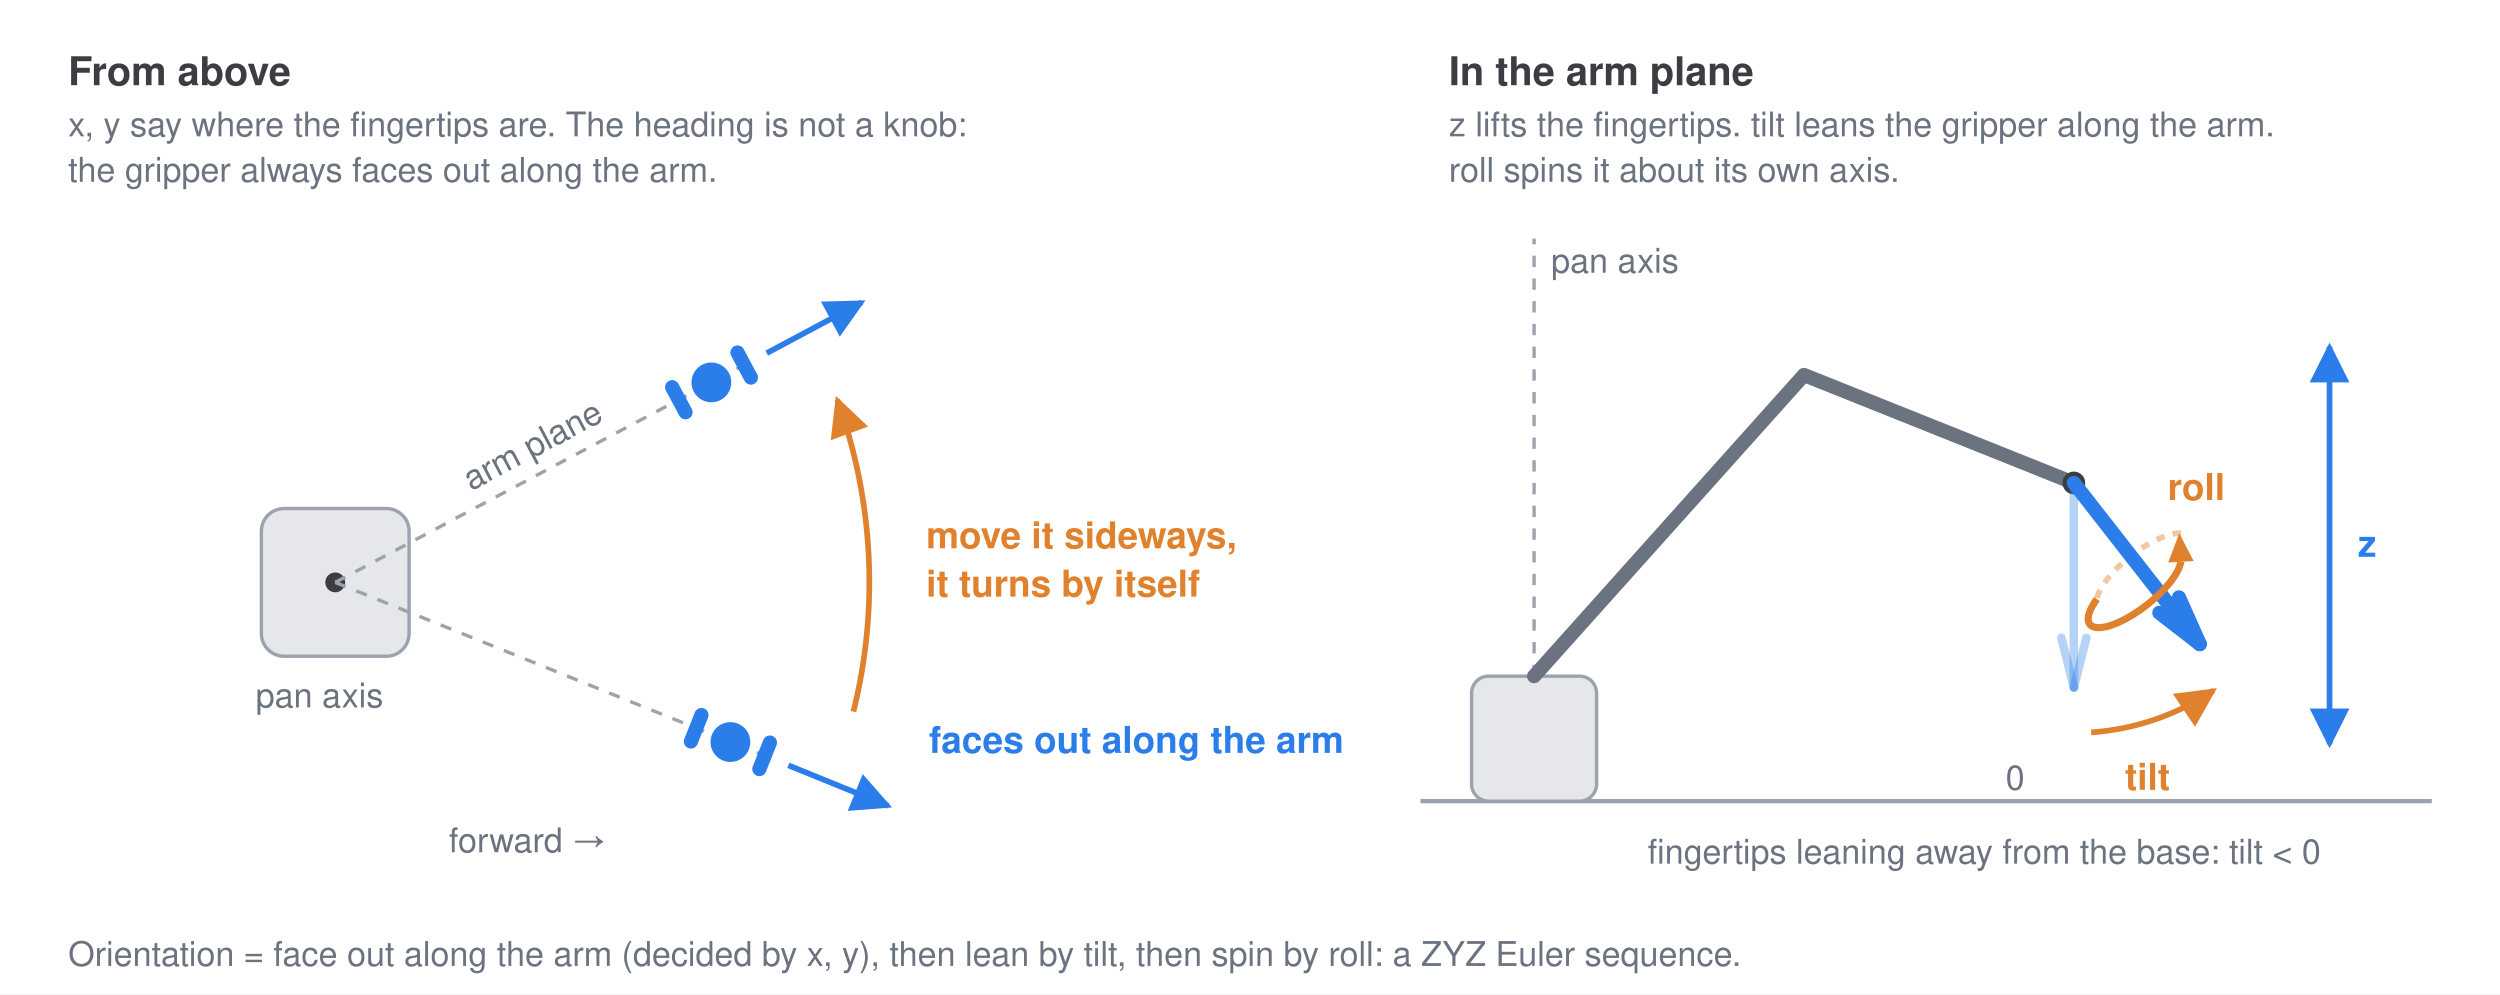
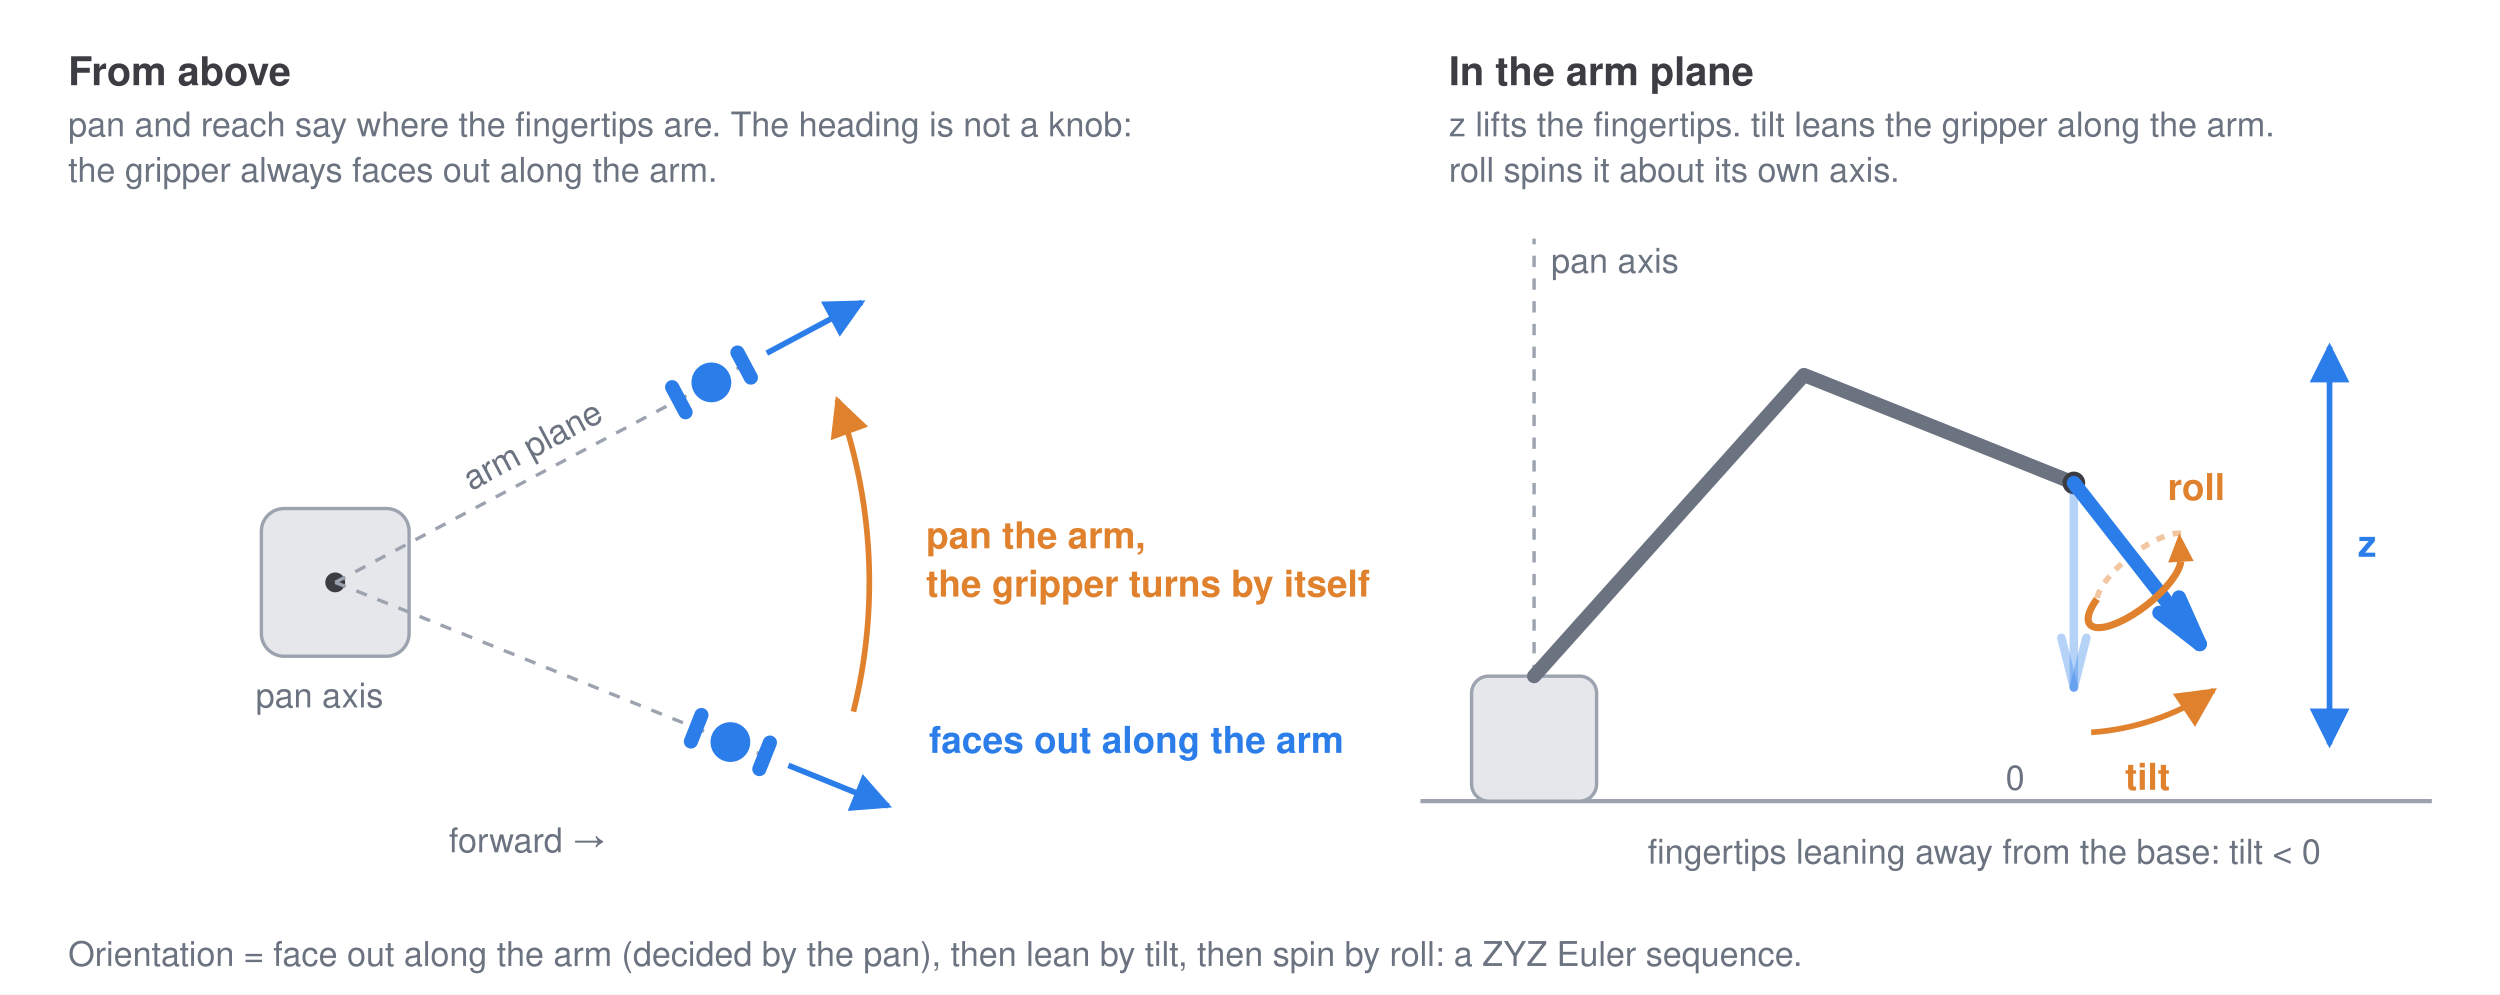
<svg xmlns="http://www.w3.org/2000/svg" viewBox="0 0 880 350" width="880" height="350" font-family="-apple-system, Segoe UI, Helvetica, Arial, sans-serif" font-size="13">
  <style>
  .bg{fill:#fff}.t{fill:#3c3c43}.m{fill:#6b7280;font-size:12px}.h{fill:#3c3c43;font-weight:600;font-size:14px}
  .ln{stroke:#6b7280;stroke-width:1.5;fill:none}.faint{stroke:#9ca3af;stroke-width:1.2;fill:none;stroke-dasharray:4 4}
  .ground{stroke:#9ca3af;stroke-width:1.5}
  .arm{stroke:#6b7280;stroke-width:5;fill:none;stroke-linecap:round;stroke-linejoin:round}
  .grip{stroke:#2b7de9;stroke-width:5;fill:none;stroke-linecap:round}.gripf{stroke:#2b7de9;stroke-width:3;fill:none;stroke-linecap:round;opacity:.35}
  .dot{fill:#2b7de9}.pan{fill:#3c3c43}.base{fill:#e5e7eb;stroke:#9ca3af;stroke-width:1.2}
  .arr{stroke:#2b7de9;stroke-width:2;fill:none}.knob{stroke:#e0812e;stroke-width:2;fill:none}.kf{fill:#e0812e}.k{fill:#e0812e;font-weight:600}
  .b{fill:#2b7de9;font-weight:600}
  @media (prefers-color-scheme: dark){
    .bg{fill:#0d1117}.t,.h{fill:#e5e7eb}.m{fill:#9ca3af}.pan{fill:#e5e7eb}.base{fill:#374151;stroke:#6b7280}
    .ln,.arm{stroke:#9ca3af}.faint,.ground{stroke:#6b7280}.grip,.gripf,.arr{stroke:#5aa0ff}.dot{fill:#5aa0ff}.b{fill:#5aa0ff}
  }
</style>
  <defs>
    <marker id="ah" viewBox="0 0 10 10" refX="9" refY="5" markerWidth="7" markerHeight="7" orient="auto-start-reverse">
      <path d="M0,0 L10,5 L0,10 z" fill="#2b7de9" />
    </marker>
    <marker id="ahk" viewBox="0 0 10 10" refX="9" refY="5" markerWidth="7" markerHeight="7" orient="auto-start-reverse">
      <path d="M0,0 L10,5 L0,10 z" fill="#e0812e" />
    </marker>
  </defs>
  <rect class="bg" width="880" height="350" />
  <text class="h" x="24" y="30">From above</text>
-   <text class="m" x="24" y="48">x, y say where the fingertips are. The heading is not a knob:</text>
+   <text class="m" x="24" y="48">pan and reach say where the fingertips are. The heading is not a knob:</text>
  <text class="m" x="24" y="64">the gripper always faces out along the arm.</text>
  <rect class="base" x="92" y="179" width="52" height="52" rx="8" />
  <circle class="pan" cx="118" cy="205" r="3.5" />
  <text class="m" x="90" y="249">pan axis</text>
  <line class="faint" x1="118" y1="205" x2="270.1" y2="266.4" />
  <circle class="dot" cx="257.1" cy="261.2" r="7" />
  <line class="grip" x1="243.2" y1="261.0" x2="246.9" y2="251.7" />
  <line class="grip" x1="267.3" y1="270.7" x2="271.0" y2="261.4" />
  <path class="arr" d="M277.5,269.4 L312.7,283.7" marker-end="url(#ah)" />
  <line class="faint" x1="118" y1="205" x2="262.8" y2="128.0" />
  <circle class="dot" cx="250.4" cy="134.6" r="7" />
  <line class="grip" x1="241.3" y1="145.1" x2="236.6" y2="136.3" />
  <line class="grip" x1="264.3" y1="132.9" x2="259.6" y2="124.1" />
  <path class="arr" d="M269.9,124.3 L303.4,106.4" marker-end="url(#ah)" />
  <text class="b" x="327" y="265">faces out along the arm</text>
  <text class="m" transform="translate(192.2,165.6) rotate(-28)" y="-6" text-anchor="middle">arm plane</text>
  <path class="knob" d="M300.4,250.5 A188,188 0 0 0 294.7,140.7" marker-end="url(#ahk)" />
-   <text class="k" x="326" y="193">move it sideways,</text>
-   <text class="k" x="326" y="210">it turns by itself</text>
+   <text class="k" x="326" y="193">pan the arm,</text>
+   <text class="k" x="326" y="210">the gripper turns by itself</text>
  <text class="m" x="158" y="300">forward →</text>
  <text class="h" x="510" y="30">In the arm plane</text>
  <text class="m" x="510" y="48">z lifts the fingertips. tilt leans the gripper along the arm.</text>
  <text class="m" x="510" y="64">roll spins it about its own axis.</text>
  <line class="ground" x1="500" y1="282" x2="856" y2="282" />
  <rect class="base" x="518" y="238" width="44" height="44" rx="6" />
  <line class="faint" x1="540" y1="238" x2="540" y2="84" />
  <text class="m" x="546" y="96">pan axis</text>
  <path class="arm" d="M540,238 L635,132 L730,170" />
  <circle class="pan" cx="730" cy="170" r="4" />
  <line class="gripf" x1="730" y1="170" x2="730.0" y2="242.0" />
  <line class="gripf" x1="734.4" y1="224.5" x2="730.0" y2="242.0" />
  <line class="gripf" x1="725.6" y1="224.5" x2="730.0" y2="242.0" />
  <g transform="translate(754.4,201.2) rotate(-38)">
    <path class="knob" style="opacity:.45" stroke-dasharray="3 3" d="M18.8,-2.4 A20,7 0 0 0 -18.8,-2.4" />
  </g>
  <line class="grip" x1="730" y1="170" x2="774.3" y2="226.7" />
  <line class="grip" x1="767.0" y1="210.3" x2="774.3" y2="226.7" />
  <line class="grip" x1="760.1" y1="215.7" x2="774.3" y2="226.7" />
  <g transform="translate(754.4,201.2) rotate(-38)">
    <path class="knob" style="stroke-width:2.5" d="M-18.8,-2.4 A20,7 0 1 0 12.6,5.4" />
    <path class="kf" d="M18.3,-2.8 L16.3,8.0 L8.9,2.9 z" />
  </g>
  <text class="k" x="763" y="176">roll</text>
  <path class="knob" d="M736.1,257.8 A88,88 0 0 0 779.2,243.0" marker-end="url(#ahk)" />
  <text class="k" x="748" y="278">tilt</text>
  <text class="m" x="706" y="278">0</text>
  <path class="arr" d="M820,262 L820,122" marker-end="url(#ah)" marker-start="url(#ah)" />
  <text class="b" x="830" y="196">z</text>
  <text class="m" x="580" y="304">fingertips leaning away from the base: tilt &lt; 0</text>
-   <text class="m" x="24" y="340">Orientation = face out along the arm (decided by x, y), then lean by tilt, then spin by roll: a ZYZ Euler sequence.</text>
+   <text class="m" x="24" y="340">Orientation = face out along the arm (decided by the pan), then lean by tilt, then spin by roll: a ZYZ Euler sequence.</text>
</svg>
